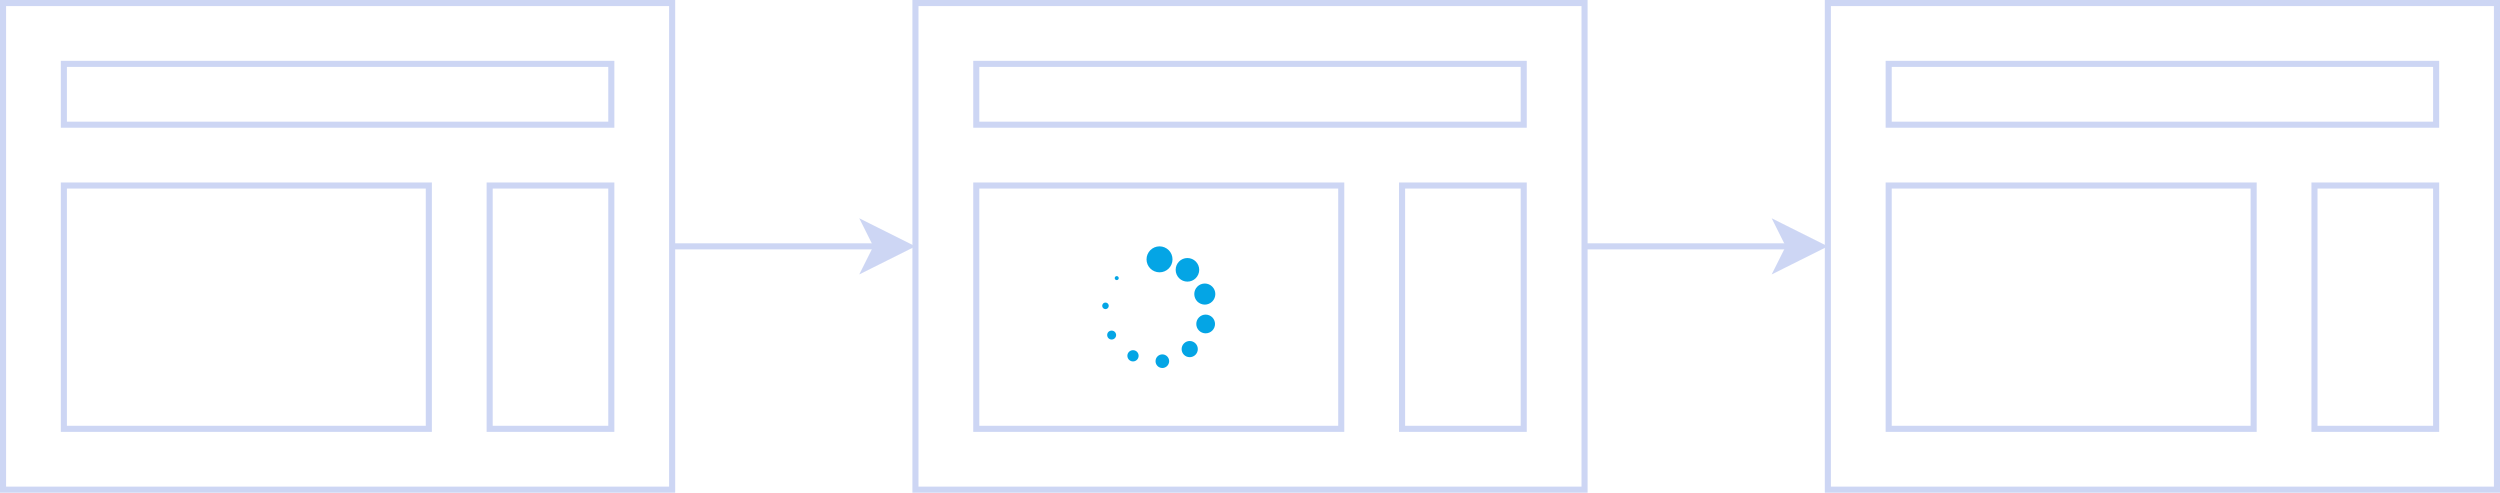
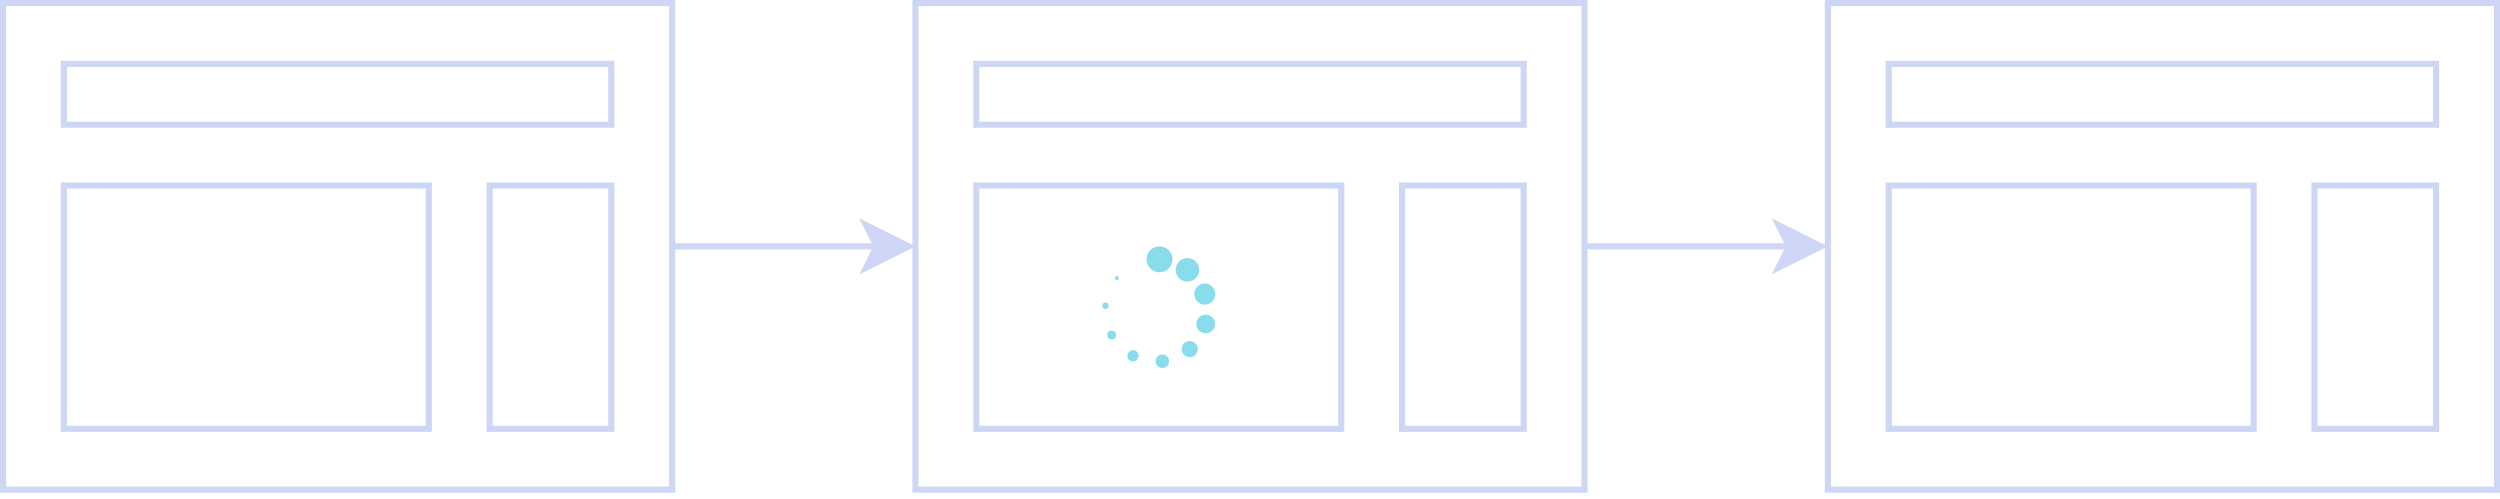
- <svg xmlns="http://www.w3.org/2000/svg" host="65bd71144e" version="1.1" width="411px" height="81px" viewBox="-0.5 -0.5 411 81" content="&lt;mxfile&gt;&lt;diagram id=&quot;Xj-YoR5X2bWCRn-TH-Z_&quot; name=&quot;Page-1&quot;&gt;3VhLj9owEP41uaLEDgGOy2PbS6VKHLo9VVZiEmudODJmCf31tcmYvKCLRJbXJfJ8nnE838z45eBZWnyTJE9+iIhyB7lR4eC5g5DnI/01wK4E0BCAWLIIdCpgyf5SAF1ANyyi64aiEoIrljfBUGQZDVUDI1KKbVNtJXjzrzmJaQdYhoR30V8sUkmJjoduhX+nLE7snz0XelJilQFYJyQS2xqEFw6eSSFU2UqLGeWGO8tLafd6ovcwMUkzdY4BHpcWH4RvwDmYmNpZb6XYZBE1Bq6Dp9uEKbrMSWh6tzq8GktUyrXk6eaKcT4TXEgtZyLTStO1kuKdWtBBeDafB6++7oF/U6locdIB70CLTicqUqrkTqtYgxEwCank+yBvq8AEACW1mFg1AqkQH0au2NINIOwEebjDFY10ooAI7tfIoQVTb7X2b8PpYAjSvACK98LOCpme1VtdqFkZsTLbS9buM9Y7FGs/xEaG4IjNA0VkTEENA2ac/G9sJOVEsY9mtVzCtJ3NLdP0CGGdzD2dpq0s9bpZ6nlH0nTcQ5oi/ODkoRZ5qEve5Ah3Xh/cBU/G3RWXRzR6cO4mn3OHvoq7O9iXL+IO33TFmzw6ezdc8rD7bORd80joPTp5N1z07PnyYcnzghsuetjvkPU0txGbGfXbiN0i+7uNgOlPwfRUqqDiVlCDVrDKiYJV/a7dHqh9VW0PVHrXGWgf+IM/5+XCGcfW9TtVYQLxqaUFWeflm8mKFabQWrGzdWQfLow14SzOdDvUMaRaaWpKhoWEv0CHEnmrHHUKuP7LcDEsx8rNpNIiNs9FgzjM0YALErEs/oP6qMuJOxg1uR8eqczxIOiWJuqjNO/gJNzvK8s1zyN3cJi7iLzD3vj1W6oWq7fDct2oHmDx4h8=&lt;/diagram&gt;&lt;/mxfile&gt;">
+ <svg xmlns="http://www.w3.org/2000/svg" host="65bd71144e" version="1.1" width="411px" height="82px" viewBox="-0.5 -0.5 411 82" content="&lt;mxfile&gt;&lt;diagram id=&quot;Xj-YoR5X2bWCRn-TH-Z_&quot; name=&quot;Page-1&quot;&gt;3VhLj9owEP41uaLEhgDHArvdy0qVOHR7qtzEJNY6cWTMEvrra5MxeUEXiSwQLpHn84zj+WbGLwfPk/y7JFn8KkLKHeSGuYMXDkJjpD9G3hWyhyYFEEkWAlQCS/aXAugCumEhXdcUlRBcsawOBiJNaaBqGJFSbOtqK8Hrf81IRFvAMiC8jf5koYoLdDJyS/yFsii2f/Zc6EmIVQZgHZNQbCsQfnLwXAqhilaSzyk31FleCrvnE72HiUmaqnMMMBD/QfgGnIOJqZ31VopNGlJj4Dp4to2ZosuMBKZ3q6OrsVglXEuebq4Y53PBhdRyKlKtNFsrKd6pBR2E54uF/zzUPfBvKhXNTzrgHWjR2URFQpXcaRVrMAYmIZWGQ5C3ZWB8gOJKTKwagVSIDiOXbOkGEHaCPNziioY6UUAE9yvk0Jypt0r7l+F0MAJpkQPFe2FnhVTP6q0qVKyMWJrtJWv3GestirUfYiMDcMTmgSIyoqCGATNO/jc2knKi2Ee9Wi5h2s7mlml6hLBW5p5O00aWeu0s9bwjaTrpIE0R7jl5qEEeapM3PcKd1wV3/oNxd8XlEY17zt30c+7QV3F3B/vyRdzhm654076zd8MlD7uPRt41j4Re38m74aJnz5e9Jc/zb7jo4WGLrIe5jdjMqN5G7BbZ3W0ETH8IpqdSBhU3guo3glVMFKyqd+3mQM2ranOgwrvWQPvAH/w5LxfOOLau36kKYohPJS3IOiveTFYsN4XWiJ2tI/twYawJZ1Gq24GOIdVKM1MyLCD8G3QokTXKUafAZBoG9E8xVmYmleSReS0aREGGBlyQkKXRb9RFXU7dwbjO/ehIZU4Gfrs0UReleQcn4W5fWa55HrmDw9xF5B32xq/fUrVYvh0W60b5/oqf/gE=&lt;/diagram&gt;&lt;/mxfile&gt;">
  <defs />
  <g>
    <rect x="160" y="30" width="60" height="40" fill="none" stroke="#cdd6f4" pointer-events="all" />
    <path d="M 110 40 L 143.63 40" fill="none" stroke="#cdd6f4" stroke-miterlimit="10" pointer-events="stroke" />
    <path d="M 148.88 40 L 141.88 43.5 L 143.63 40 L 141.88 36.5 Z" fill="#cdd6f4" stroke="#cdd6f4" stroke-miterlimit="10" pointer-events="all" />
    <rect x="0" y="0" width="110" height="80" fill="none" stroke="#cdd6f4" pointer-events="all" />
    <rect x="10" y="10" width="90" height="10" fill="none" stroke="#cdd6f4" pointer-events="all" />
    <rect x="10" y="30" width="60" height="40" fill="none" stroke="#cdd6f4" pointer-events="all" />
    <rect x="80" y="30" width="20" height="40" fill="none" stroke="#cdd6f4" pointer-events="all" />
    <rect x="300" y="0" width="110" height="80" fill="none" stroke="#cdd6f4" pointer-events="all" />
    <rect x="310" y="10" width="90" height="10" fill="none" stroke="#cdd6f4" pointer-events="all" />
    <rect x="310" y="30" width="60" height="40" fill="none" stroke="#cdd6f4" pointer-events="all" />
    <rect x="380" y="30" width="20" height="40" fill="none" stroke="#cdd6f4" pointer-events="all" />
    <rect x="150" y="0" width="110" height="80" fill="none" stroke="#cdd6f4" pointer-events="all" />
    <path d="M 260 40 L 293.63 40" fill="none" stroke="#cdd6f4" stroke-miterlimit="10" pointer-events="stroke" />
    <path d="M 298.88 40 L 291.88 43.5 L 293.63 40 L 291.88 36.5 Z" fill="#cdd6f4" stroke="#cdd6f4" stroke-miterlimit="10" pointer-events="all" />
-     <path d="M 183.42 45.22 C 183.42 45.31 183.39 45.39 183.33 45.45 C 183.26 45.52 183.18 45.55 183.09 45.55 C 183 45.55 182.92 45.52 182.85 45.45 C 182.79 45.39 182.76 45.31 182.76 45.22 C 182.76 45.04 182.91 44.89 183.09 44.89 C 183.27 44.89 183.42 45.04 183.42 45.22 Z M 181.78 49.78 C 181.78 50.07 181.54 50.32 181.24 50.32 C 180.94 50.32 180.7 50.07 180.7 49.78 C 180.7 49.63 180.76 49.5 180.86 49.4 C 180.96 49.29 181.1 49.24 181.24 49.24 C 181.54 49.24 181.78 49.48 181.78 49.78 Z M 182.99 54.58 C 182.99 54.99 182.66 55.32 182.25 55.32 C 181.85 55.32 181.52 54.99 181.52 54.58 C 181.52 54.39 181.59 54.2 181.73 54.06 C 181.87 53.93 182.06 53.85 182.25 53.85 C 182.45 53.85 182.64 53.93 182.77 54.06 C 182.91 54.2 182.99 54.39 182.99 54.58 Z M 186.69 57.99 C 186.69 58.5 186.28 58.92 185.77 58.92 C 185.52 58.92 185.29 58.82 185.11 58.65 C 184.94 58.47 184.84 58.24 184.84 57.99 C 184.84 57.48 185.26 57.07 185.77 57.07 C 186.28 57.07 186.69 57.48 186.69 57.99 Z M 191.71 58.88 C 191.7 59.5 191.2 60 190.59 60 C 189.97 60 189.47 59.5 189.47 58.88 C 189.47 58.26 189.97 57.76 190.59 57.76 C 191.2 57.76 191.71 58.26 191.71 58.88 Z M 196.42 56.89 C 196.42 57.63 195.82 58.22 195.09 58.22 C 194.35 58.22 193.76 57.63 193.76 56.89 C 193.76 56.54 193.9 56.2 194.15 55.95 C 194.4 55.7 194.74 55.56 195.09 55.56 C 195.44 55.56 195.78 55.7 196.03 55.95 C 196.28 56.2 196.42 56.54 196.42 56.89 Z M 199.25 52.76 C 199.25 53.61 198.56 54.3 197.71 54.3 C 197.3 54.3 196.91 54.14 196.62 53.85 C 196.33 53.56 196.17 53.17 196.17 52.76 C 196.17 52.35 196.33 51.96 196.62 51.67 C 196.91 51.38 197.3 51.22 197.71 51.22 C 198.12 51.22 198.51 51.39 198.8 51.67 C 199.08 51.96 199.25 52.35 199.25 52.76 Z M 199.3 47.84 C 199.3 48.3 199.12 48.74 198.79 49.07 C 198.47 49.39 198.03 49.58 197.57 49.58 C 197.11 49.58 196.67 49.39 196.34 49.07 C 196.02 48.74 195.84 48.3 195.84 47.84 C 195.84 46.89 196.61 46.11 197.57 46.11 C 198.52 46.11 199.3 46.89 199.3 47.84 Z M 196.65 43.86 C 196.65 44.93 195.78 45.8 194.71 45.8 C 193.64 45.8 192.78 44.93 192.78 43.86 C 192.78 42.79 193.64 41.92 194.71 41.92 C 195.78 41.92 196.65 42.79 196.65 43.86 Z M 192.26 42.14 C 192.26 43.32 191.3 44.27 190.13 44.27 C 188.95 44.27 187.99 43.32 187.99 42.14 C 187.99 40.96 188.95 40 190.13 40 C 190.69 40 191.24 40.23 191.64 40.63 C 192.04 41.03 192.26 41.57 192.26 42.14 Z" fill="#04a5e5" stroke="none" pointer-events="all" />
+     <path d="M 183.42 45.22 C 183.42 45.31 183.39 45.39 183.33 45.45 C 183.26 45.52 183.18 45.55 183.09 45.55 C 183 45.55 182.92 45.52 182.85 45.45 C 182.79 45.39 182.76 45.31 182.76 45.22 C 182.76 45.04 182.91 44.89 183.09 44.89 C 183.27 44.89 183.42 45.04 183.42 45.22 Z M 181.78 49.78 C 181.78 50.07 181.54 50.32 181.24 50.32 C 180.94 50.32 180.7 50.07 180.7 49.78 C 180.7 49.63 180.76 49.5 180.86 49.4 C 180.96 49.29 181.1 49.24 181.24 49.24 C 181.54 49.24 181.78 49.48 181.78 49.78 Z M 182.99 54.58 C 182.99 54.99 182.66 55.32 182.25 55.32 C 181.85 55.32 181.52 54.99 181.52 54.58 C 181.52 54.39 181.59 54.2 181.73 54.06 C 181.87 53.93 182.06 53.85 182.25 53.85 C 182.45 53.85 182.64 53.93 182.77 54.06 C 182.91 54.2 182.99 54.39 182.99 54.58 Z M 186.69 57.99 C 186.69 58.5 186.28 58.92 185.77 58.92 C 185.52 58.92 185.29 58.82 185.11 58.65 C 184.94 58.47 184.84 58.24 184.84 57.99 C 184.84 57.48 185.26 57.07 185.77 57.07 C 186.28 57.07 186.69 57.48 186.69 57.99 Z M 191.71 58.88 C 191.7 59.5 191.2 60 190.59 60 C 189.97 60 189.47 59.5 189.47 58.88 C 189.47 58.26 189.97 57.76 190.59 57.76 C 191.2 57.76 191.71 58.26 191.71 58.88 Z M 196.42 56.89 C 196.42 57.63 195.82 58.22 195.09 58.22 C 194.35 58.22 193.76 57.63 193.76 56.89 C 193.76 56.54 193.9 56.2 194.15 55.95 C 194.4 55.7 194.74 55.56 195.09 55.56 C 195.44 55.56 195.78 55.7 196.03 55.95 C 196.28 56.2 196.42 56.54 196.42 56.89 Z M 199.25 52.76 C 199.25 53.61 198.56 54.3 197.71 54.3 C 197.3 54.3 196.91 54.14 196.62 53.85 C 196.33 53.56 196.17 53.17 196.17 52.76 C 196.17 52.35 196.33 51.96 196.62 51.67 C 196.91 51.38 197.3 51.22 197.71 51.22 C 198.12 51.22 198.51 51.39 198.8 51.67 C 199.08 51.96 199.25 52.35 199.25 52.76 Z M 199.3 47.84 C 199.3 48.3 199.12 48.74 198.79 49.07 C 198.47 49.39 198.03 49.58 197.57 49.58 C 197.11 49.58 196.67 49.39 196.34 49.07 C 196.02 48.74 195.84 48.3 195.84 47.84 C 195.84 46.89 196.61 46.11 197.57 46.11 C 198.52 46.11 199.3 46.89 199.3 47.84 Z M 196.65 43.86 C 196.65 44.93 195.78 45.8 194.71 45.8 C 193.64 45.8 192.78 44.93 192.78 43.86 C 192.78 42.79 193.64 41.92 194.71 41.92 C 195.78 41.92 196.65 42.79 196.65 43.86 Z M 192.26 42.14 C 192.26 43.32 191.3 44.27 190.13 44.27 C 188.95 44.27 187.99 43.32 187.99 42.14 C 187.99 40.96 188.95 40 190.13 40 C 190.69 40 191.24 40.23 191.64 40.63 C 192.04 41.03 192.26 41.57 192.26 42.14 Z" fill="#89dceb" stroke="none" pointer-events="all" />
    <rect x="160" y="10" width="90" height="10" fill="none" stroke="#cdd6f4" pointer-events="all" />
    <rect x="230" y="30" width="20" height="40" fill="none" stroke="#cdd6f4" pointer-events="all" />
  </g>
</svg>
